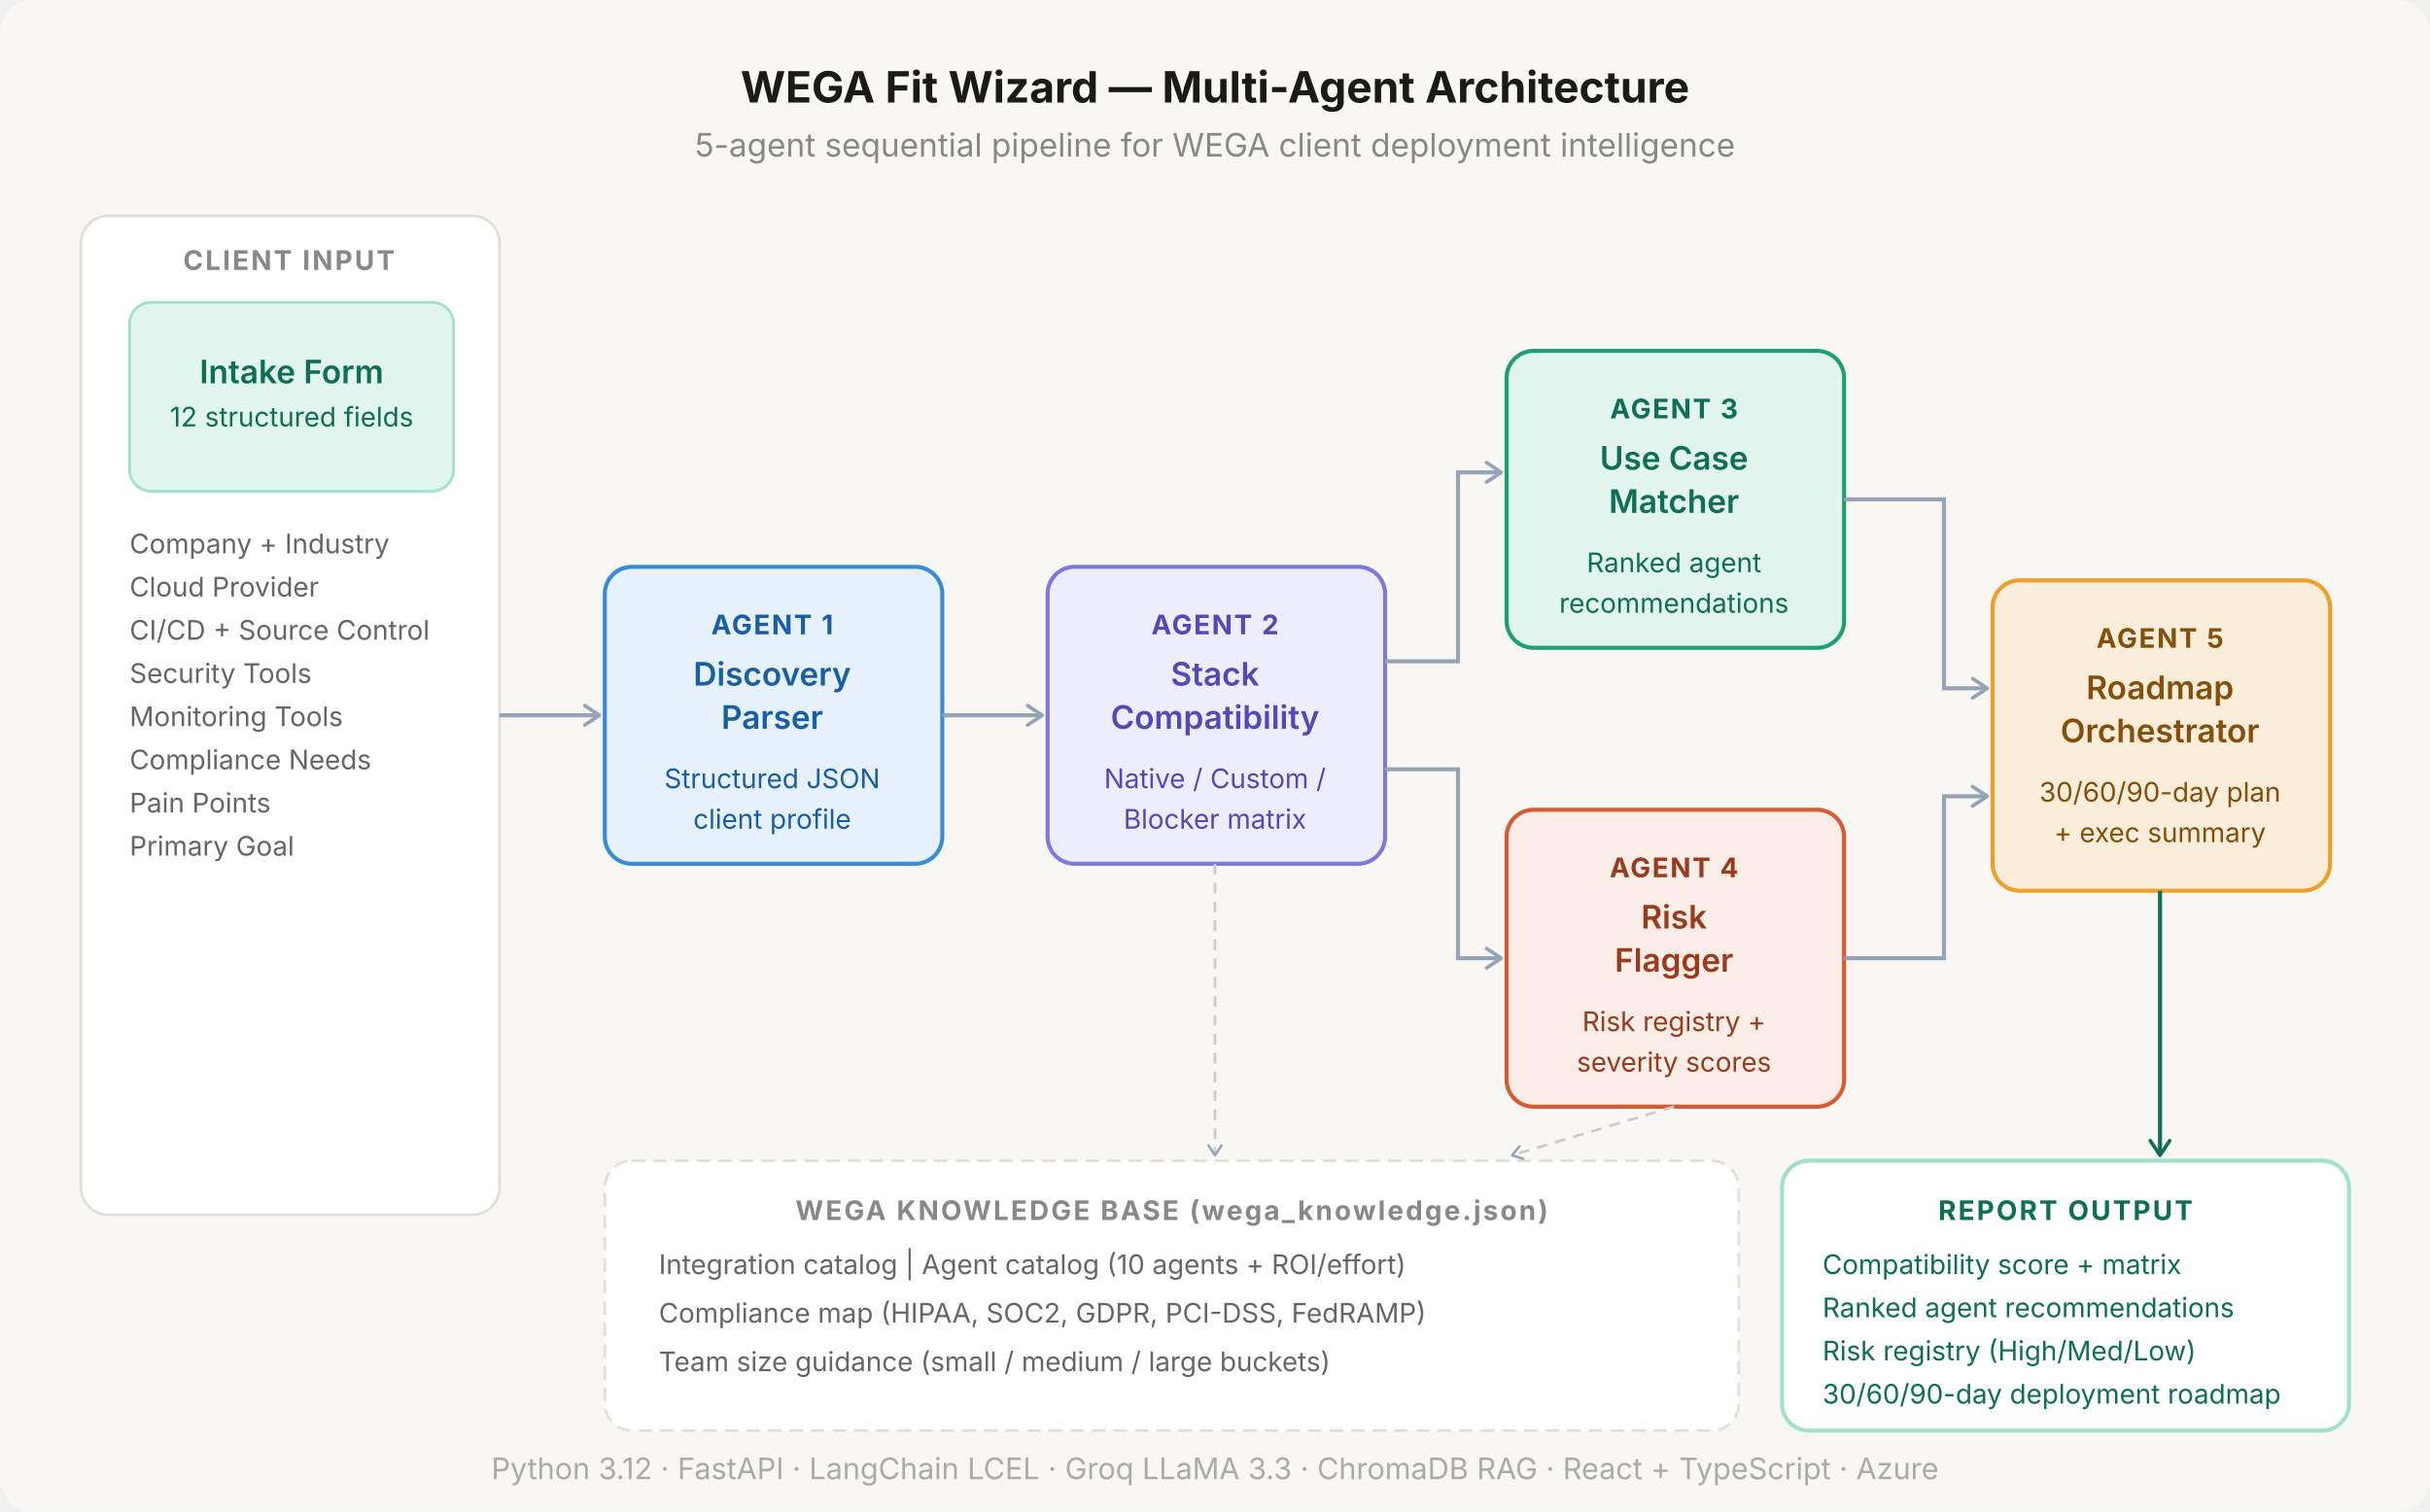
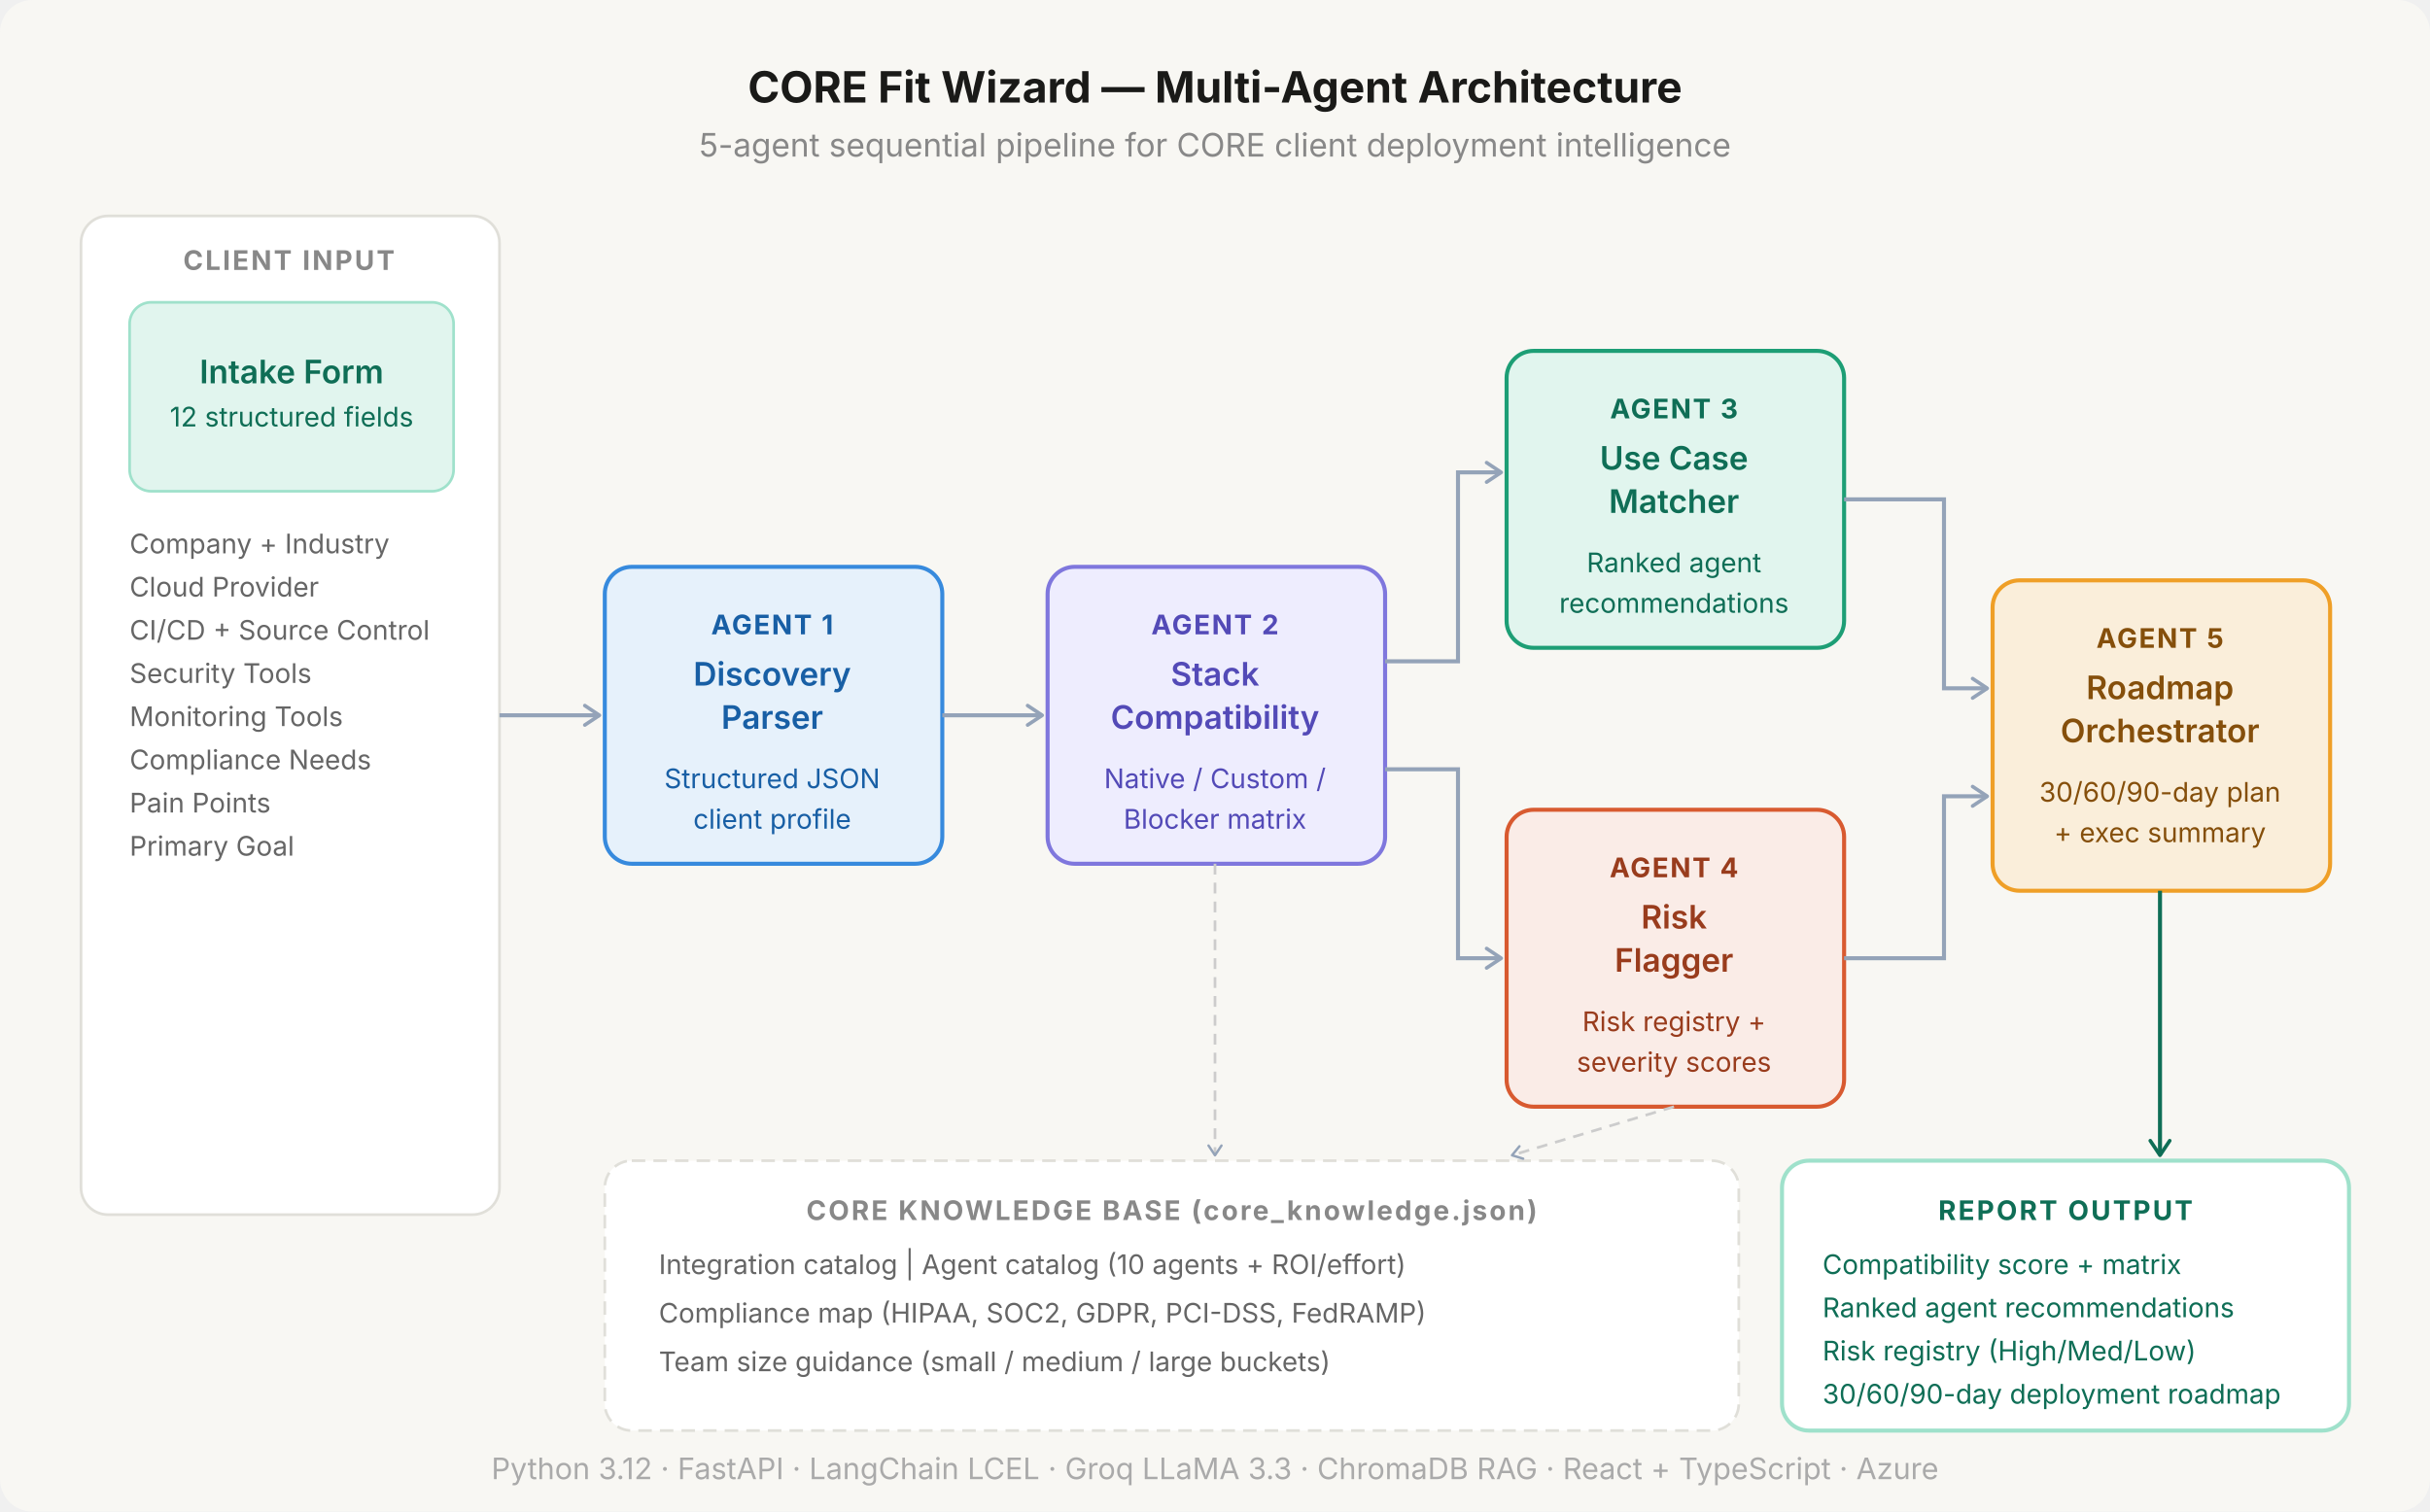
<svg xmlns="http://www.w3.org/2000/svg" width="900" height="560" viewBox="0 0 900 560" font-family="-apple-system, BlinkMacSystemFont, 'Segoe UI', sans-serif">
  <defs>
    <marker id="arr" viewBox="0 0 10 10" refX="8" refY="5" markerWidth="6" markerHeight="6" orient="auto-start-reverse">
      <path d="M2 1L8 5L2 9" fill="none" stroke="#94a3b8" stroke-width="1.5" stroke-linecap="round" stroke-linejoin="round" />
    </marker>
    <marker id="arr-green" viewBox="0 0 10 10" refX="8" refY="5" markerWidth="6" markerHeight="6" orient="auto-start-reverse">
      <path d="M2 1L8 5L2 9" fill="none" stroke="#0F6E56" stroke-width="1.5" stroke-linecap="round" stroke-linejoin="round" />
    </marker>
  </defs>
  <rect width="900" height="560" fill="#f8f7f3" rx="12" />
-   <text x="450" y="38" text-anchor="middle" font-size="16" font-weight="700" fill="#1a1a18">WEGA Fit Wizard — Multi-Agent Architecture</text>
-   <text x="450" y="58" text-anchor="middle" font-size="12" fill="#888">5-agent sequential pipeline for WEGA client deployment intelligence</text>
+   <text x="450" y="38" text-anchor="middle" font-size="16" font-weight="700" fill="#1a1a18">CORE Fit Wizard — Multi-Agent Architecture</text>
+   <text x="450" y="58" text-anchor="middle" font-size="12" fill="#888">5-agent sequential pipeline for CORE client deployment intelligence</text>
  <rect x="30" y="80" width="155" height="370" rx="10" fill="#fff" stroke="#e0dfd9" stroke-width="1" />
  <text x="107" y="100" text-anchor="middle" font-size="10" font-weight="700" fill="#888" letter-spacing="0.08em">CLIENT INPUT</text>
  <rect x="48" y="112" width="120" height="70" rx="8" fill="#E1F5EE" stroke="#9FE1CB" stroke-width="1" />
  <text x="108" y="142" text-anchor="middle" font-size="12" font-weight="600" fill="#0F6E56">Intake Form</text>
  <text x="108" y="158" text-anchor="middle" font-size="10" fill="#0F6E56">12 structured fields</text>
  <text x="48" y="205" font-size="10" fill="#666">Company + Industry</text>
  <text x="48" y="221" font-size="10" fill="#666">Cloud Provider</text>
  <text x="48" y="237" font-size="10" fill="#666">CI/CD + Source Control</text>
  <text x="48" y="253" font-size="10" fill="#666">Security Tools</text>
  <text x="48" y="269" font-size="10" fill="#666">Monitoring Tools</text>
  <text x="48" y="285" font-size="10" fill="#666">Compliance Needs</text>
  <text x="48" y="301" font-size="10" fill="#666">Pain Points</text>
  <text x="48" y="317" font-size="10" fill="#666">Primary Goal</text>
  <line x1="185" y1="265" x2="222" y2="265" stroke="#94a3b8" stroke-width="1.5" marker-end="url(#arr)" />
  <rect x="224" y="210" width="125" height="110" rx="10" fill="#E6F1FB" stroke="#378ADD" stroke-width="1.5" />
  <text x="286" y="235" text-anchor="middle" font-size="10" font-weight="700" fill="#185FA5" letter-spacing="0.06em">AGENT 1</text>
  <text x="286" y="254" text-anchor="middle" font-size="12" font-weight="600" fill="#185FA5">Discovery</text>
  <text x="286" y="270" text-anchor="middle" font-size="12" font-weight="600" fill="#185FA5">Parser</text>
  <text x="286" y="292" text-anchor="middle" font-size="10" fill="#185FA5">Structured JSON</text>
  <text x="286" y="307" text-anchor="middle" font-size="10" fill="#185FA5">client profile</text>
  <line x1="349" y1="265" x2="386" y2="265" stroke="#94a3b8" stroke-width="1.5" marker-end="url(#arr)" />
  <rect x="388" y="210" width="125" height="110" rx="10" fill="#EEEDFE" stroke="#7F77DD" stroke-width="1.5" />
  <text x="450" y="235" text-anchor="middle" font-size="10" font-weight="700" fill="#534AB7" letter-spacing="0.06em">AGENT 2</text>
  <text x="450" y="254" text-anchor="middle" font-size="12" font-weight="600" fill="#534AB7">Stack</text>
  <text x="450" y="270" text-anchor="middle" font-size="12" font-weight="600" fill="#534AB7">Compatibility</text>
  <text x="450" y="292" text-anchor="middle" font-size="10" fill="#534AB7">Native / Custom /</text>
  <text x="450" y="307" text-anchor="middle" font-size="10" fill="#534AB7">Blocker matrix</text>
  <path d="M513 245 L540 245 L540 175 L556 175" fill="none" stroke="#94a3b8" stroke-width="1.5" marker-end="url(#arr)" />
  <path d="M513 285 L540 285 L540 355 L556 355" fill="none" stroke="#94a3b8" stroke-width="1.5" marker-end="url(#arr)" />
  <rect x="558" y="130" width="125" height="110" rx="10" fill="#E1F5EE" stroke="#1D9E75" stroke-width="1.5" />
  <text x="620" y="155" text-anchor="middle" font-size="10" font-weight="700" fill="#0F6E56" letter-spacing="0.06em">AGENT 3</text>
  <text x="620" y="174" text-anchor="middle" font-size="12" font-weight="600" fill="#0F6E56">Use Case</text>
  <text x="620" y="190" text-anchor="middle" font-size="12" font-weight="600" fill="#0F6E56">Matcher</text>
  <text x="620" y="212" text-anchor="middle" font-size="10" fill="#0F6E56">Ranked agent</text>
  <text x="620" y="227" text-anchor="middle" font-size="10" fill="#0F6E56">recommendations</text>
  <rect x="558" y="300" width="125" height="110" rx="10" fill="#FAECE7" stroke="#D85A30" stroke-width="1.5" />
  <text x="620" y="325" text-anchor="middle" font-size="10" font-weight="700" fill="#993C1D" letter-spacing="0.06em">AGENT 4</text>
  <text x="620" y="344" text-anchor="middle" font-size="12" font-weight="600" fill="#993C1D">Risk</text>
  <text x="620" y="360" text-anchor="middle" font-size="12" font-weight="600" fill="#993C1D">Flagger</text>
  <text x="620" y="382" text-anchor="middle" font-size="10" fill="#993C1D">Risk registry +</text>
  <text x="620" y="397" text-anchor="middle" font-size="10" fill="#993C1D">severity scores</text>
  <path d="M683 185 L720 185 L720 255 L736 255" fill="none" stroke="#94a3b8" stroke-width="1.5" marker-end="url(#arr)" />
  <path d="M683 355 L720 355 L720 295 L736 295" fill="none" stroke="#94a3b8" stroke-width="1.5" marker-end="url(#arr)" />
  <rect x="738" y="215" width="125" height="115" rx="10" fill="#FAEEDA" stroke="#EF9F27" stroke-width="1.5" />
  <text x="800" y="240" text-anchor="middle" font-size="10" font-weight="700" fill="#854F0B" letter-spacing="0.06em">AGENT 5</text>
  <text x="800" y="259" text-anchor="middle" font-size="12" font-weight="600" fill="#854F0B">Roadmap</text>
  <text x="800" y="275" text-anchor="middle" font-size="12" font-weight="600" fill="#854F0B">Orchestrator</text>
  <text x="800" y="297" text-anchor="middle" font-size="10" fill="#854F0B">30/60/90-day plan</text>
  <text x="800" y="312" text-anchor="middle" font-size="10" fill="#854F0B">+ exec summary</text>
  <rect x="224" y="430" width="420" height="100" rx="10" fill="#fff" stroke="#e0dfd9" stroke-width="1" stroke-dasharray="5,3" />
-   <text x="434" y="452" text-anchor="middle" font-size="10" font-weight="700" fill="#888" letter-spacing="0.08em">WEGA KNOWLEDGE BASE (wega_knowledge.json)</text>
+   <text x="434" y="452" text-anchor="middle" font-size="10" font-weight="700" fill="#888" letter-spacing="0.08em">CORE KNOWLEDGE BASE (core_knowledge.json)</text>
  <text x="244" y="472" font-size="10" fill="#666">Integration catalog  |  Agent catalog (10 agents + ROI/effort)</text>
  <text x="244" y="490" font-size="10" fill="#666">Compliance map (HIPAA, SOC2, GDPR, PCI-DSS, FedRAMP)</text>
  <text x="244" y="508" font-size="10" fill="#666">Team size guidance (small / medium / large buckets)</text>
  <line x1="450" y1="320" x2="450" y2="428" stroke="#ccc" stroke-width="1" stroke-dasharray="4,3" marker-end="url(#arr)" />
  <line x1="620" y1="410" x2="560" y2="428" stroke="#ccc" stroke-width="1" stroke-dasharray="4,3" marker-end="url(#arr)" />
  <rect x="660" y="430" width="210" height="100" rx="10" fill="#fff" stroke="#9FE1CB" stroke-width="1.5" />
  <text x="765" y="452" text-anchor="middle" font-size="10" font-weight="700" fill="#0F6E56" letter-spacing="0.08em">REPORT OUTPUT</text>
  <text x="675" y="472" font-size="10" fill="#0F6E56">Compatibility score + matrix</text>
  <text x="675" y="488" font-size="10" fill="#0F6E56">Ranked agent recommendations</text>
  <text x="675" y="504" font-size="10" fill="#0F6E56">Risk registry (High/Med/Low)</text>
  <text x="675" y="520" font-size="10" fill="#0F6E56">30/60/90-day deployment roadmap</text>
  <line x1="800" y1="330" x2="800" y2="428" stroke="#0F6E56" stroke-width="1.5" marker-end="url(#arr-green)" />
  <text x="450" y="548" text-anchor="middle" font-size="11" fill="#aaa">Python 3.12 · FastAPI · LangChain LCEL · Groq LLaMA 3.3 · ChromaDB RAG · React + TypeScript · Azure</text>
</svg>
